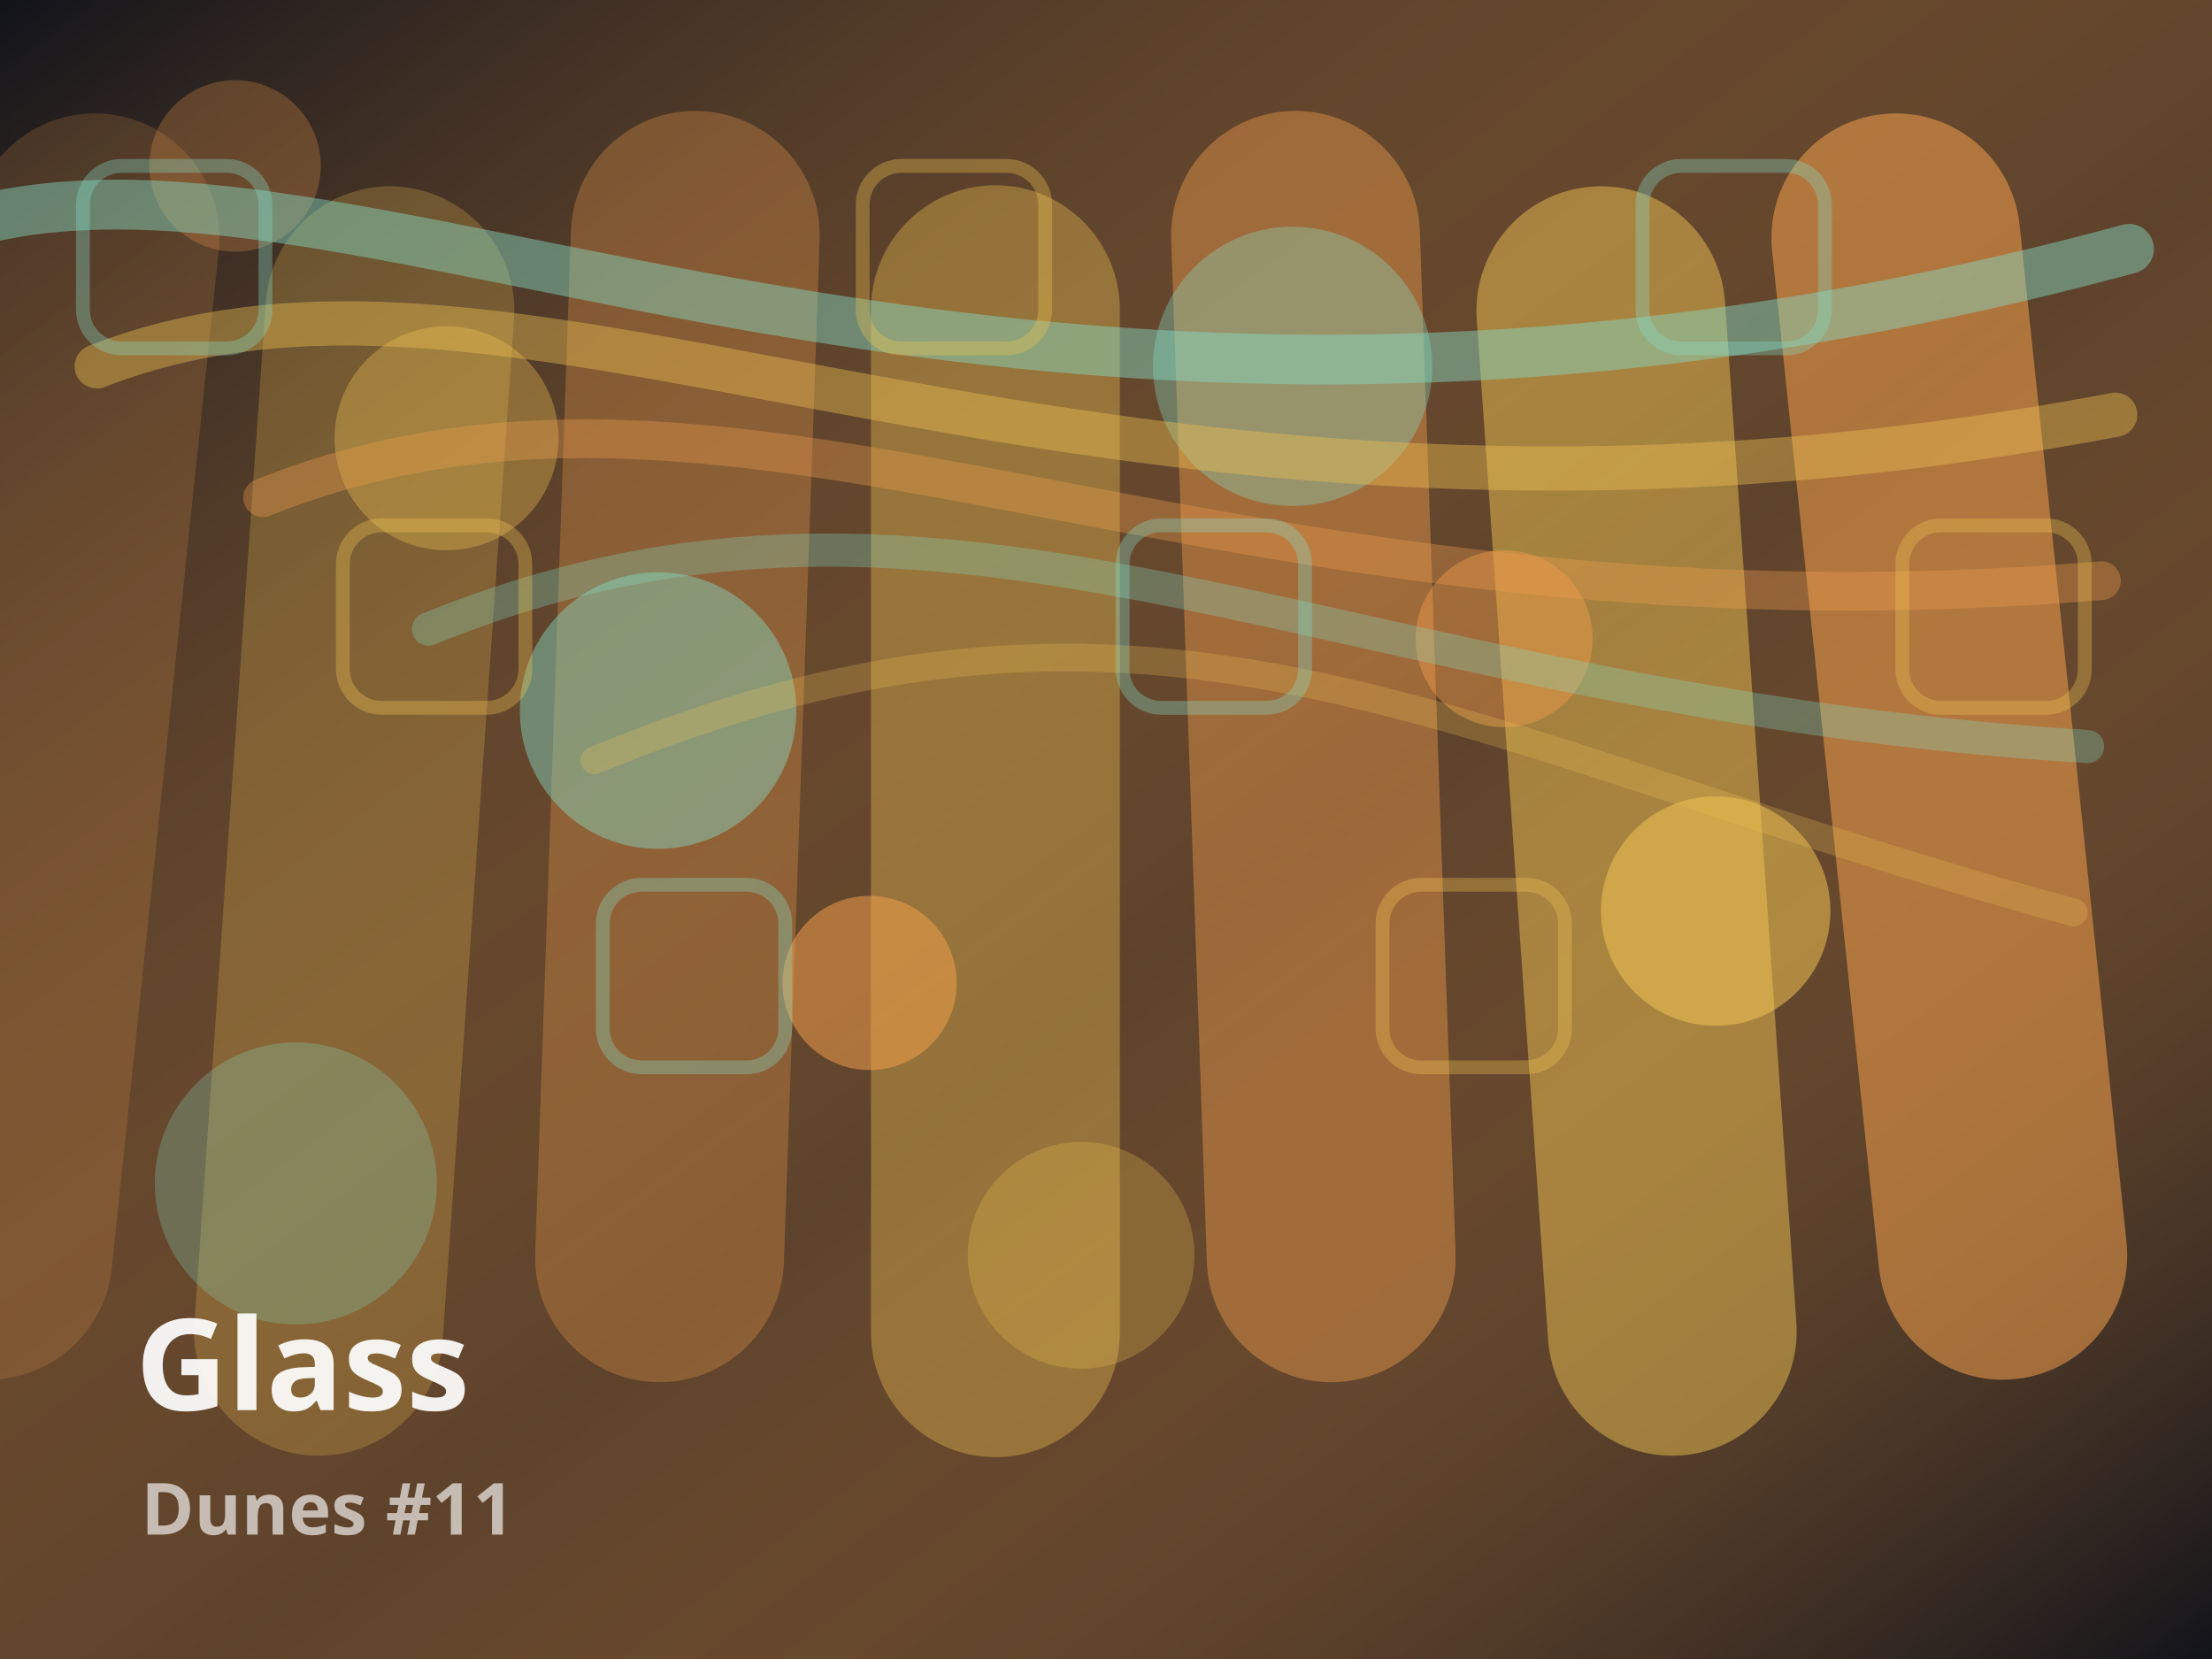
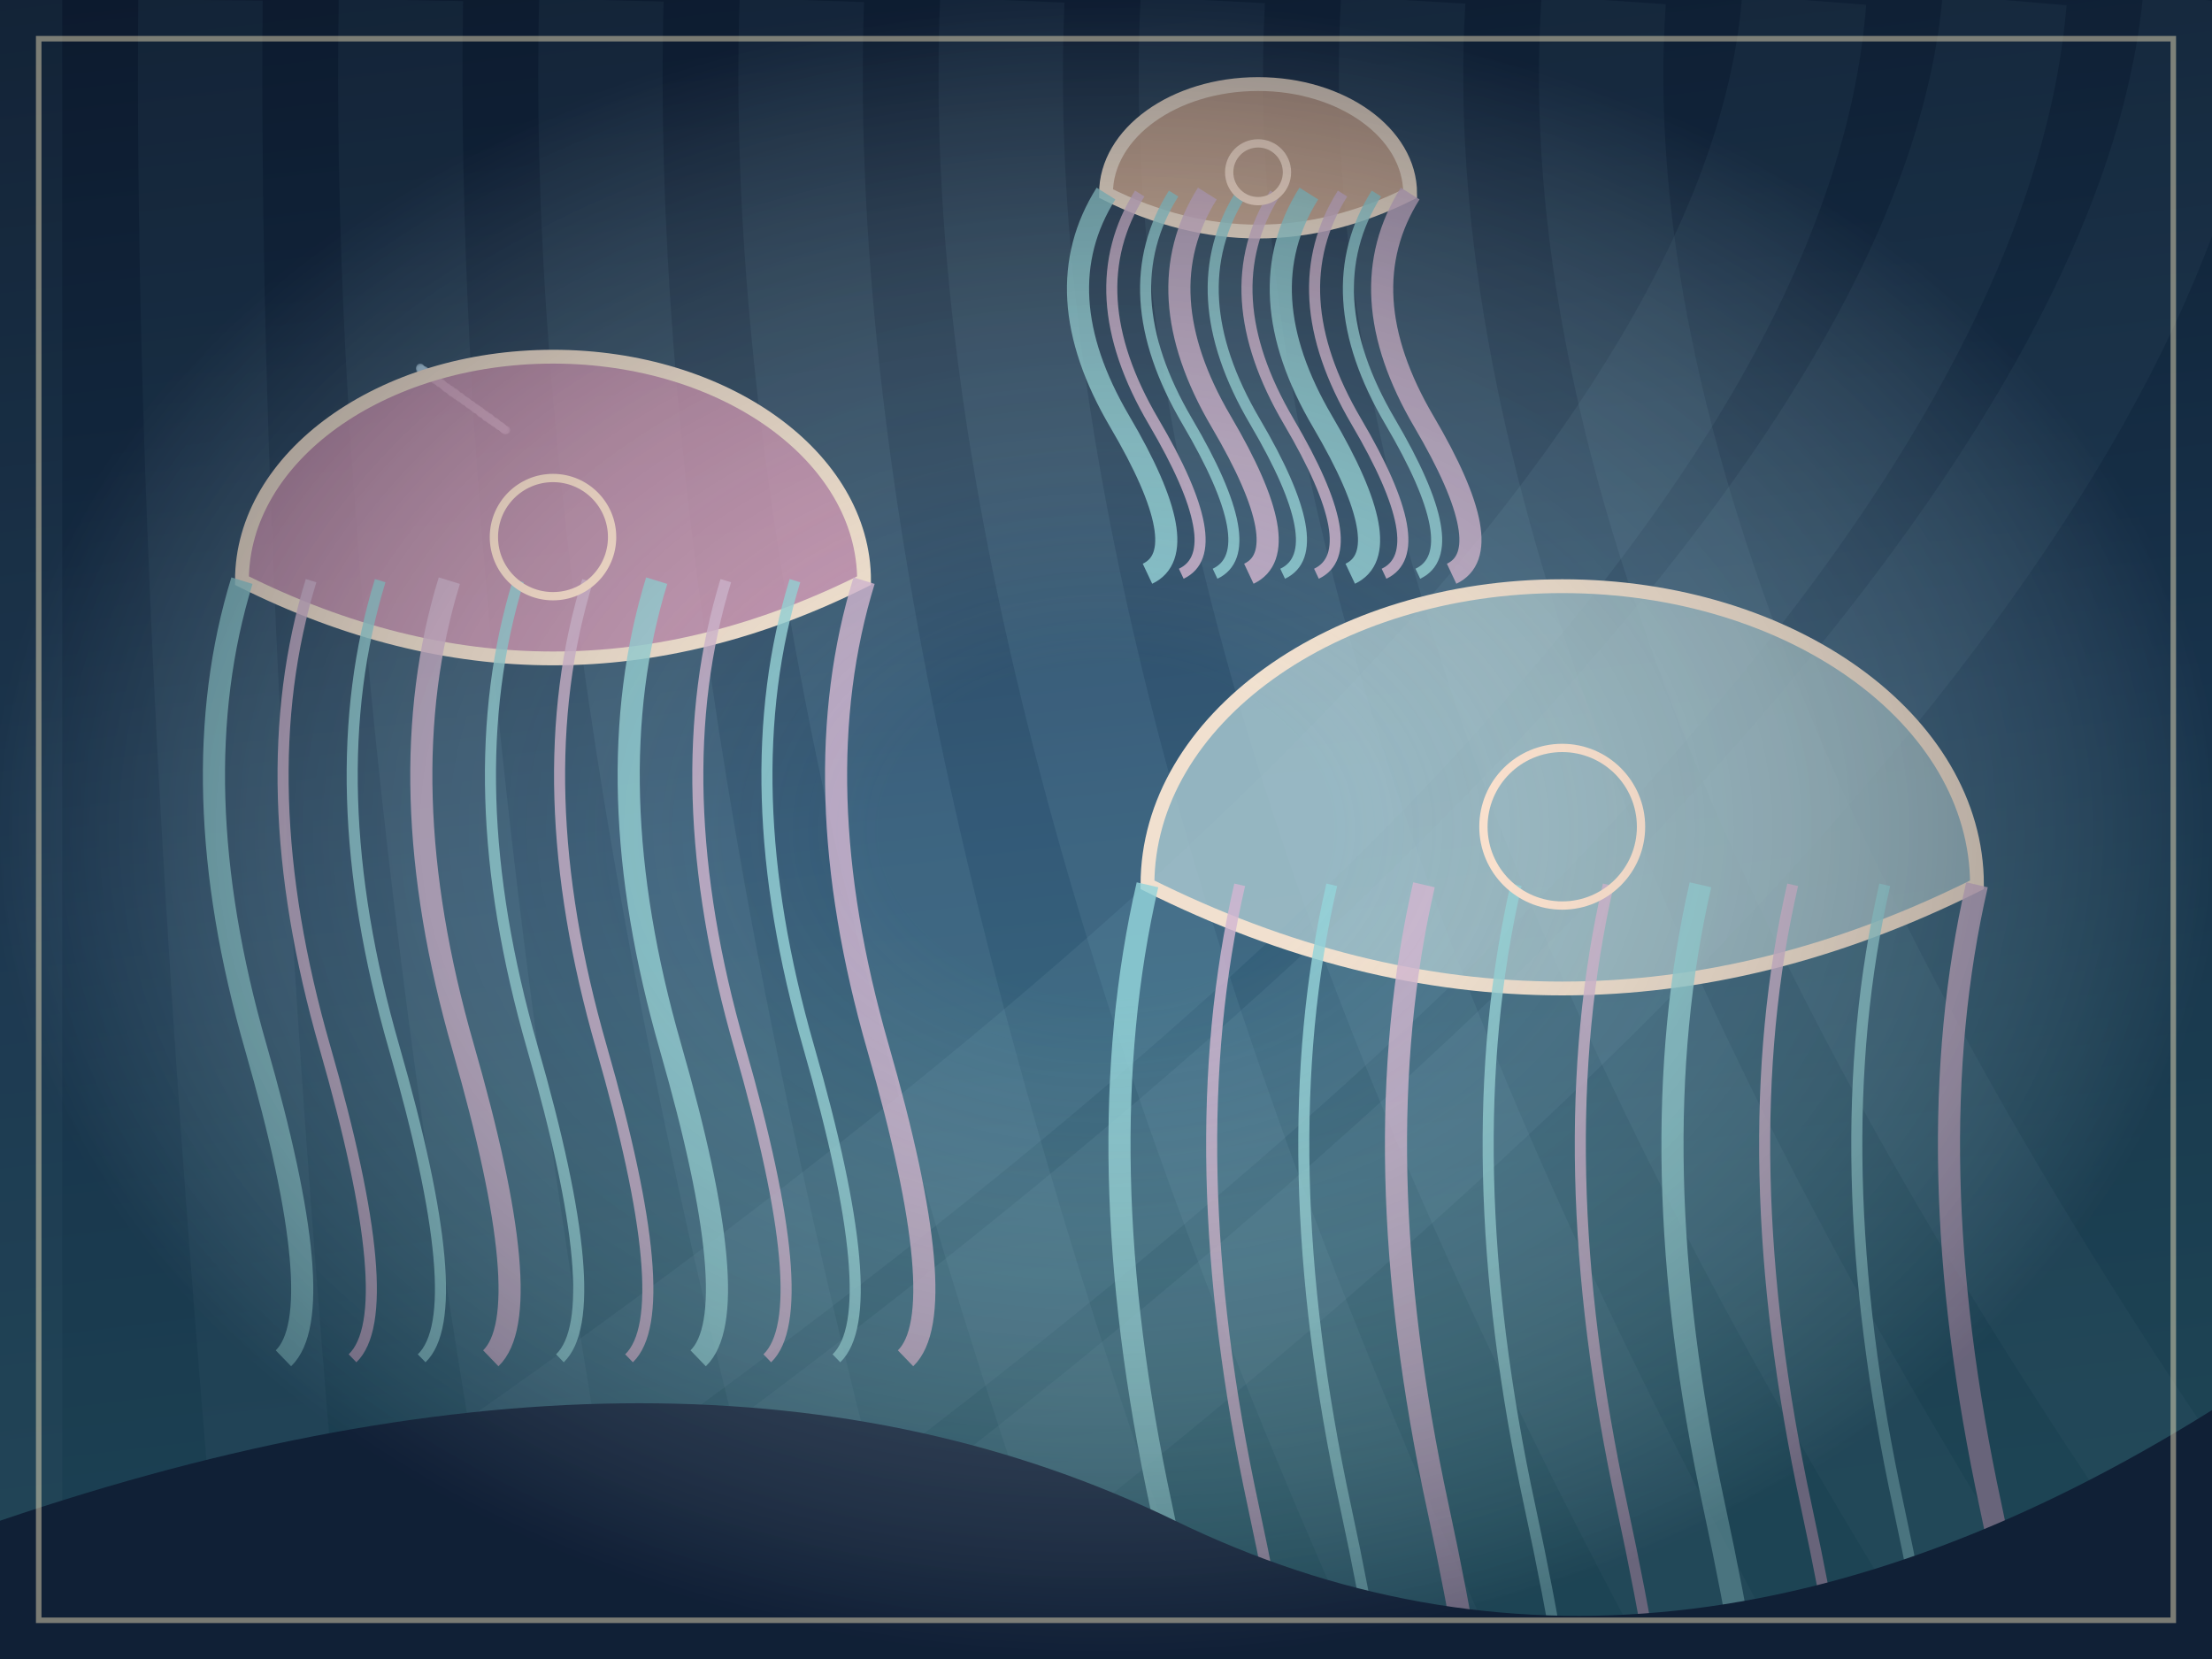
- <svg xmlns="http://www.w3.org/2000/svg" viewBox="0 0 1600 1200">
+ <svg xmlns="http://www.w3.org/2000/svg" width="1600" height="1200" viewBox="0 0 1600 1200">
  <defs>
-     <linearGradient id="wash-10" x1="0%" y1="0%" x2="100%" y2="100%">
-       <stop offset="0%" stop-color="#11131a" />
-       <stop offset="55%" stop-color="#f29e4c" stop-opacity="0.34" />
-       <stop offset="100%" stop-color="#11131a" />
+     <linearGradient id="bg" x2=".16" y2="1">
+       <stop stop-color="#10233d" />
+       <stop offset=".55" stop-color="#244e70" />
+       <stop offset="1" stop-color="#2e6d80" />
    </linearGradient>
+     <radialGradient id="vignette">
+       <stop offset=".2" stop-color="#fff4d5" stop-opacity=".07" />
+       <stop offset="1" stop-color="#080d19" stop-opacity=".43" />
+     </radialGradient>
  </defs>
-   <rect width="1600" height="1200" fill="#11131a" />
-   <rect width="1600" height="1200" fill="url(#wash-10)" />
-   <rect x="-60" y="80" width="180" height="920" rx="90" fill="#f29e4c" opacity="0.18" transform="rotate(6 30 540)" />
-   <rect x="170" y="134" width="180" height="920" rx="90" fill="#f1c453" opacity="0.24" transform="rotate(4 260 540)" />
-   <rect x="400" y="80" width="180" height="920" rx="90" fill="#f29e4c" opacity="0.30" transform="rotate(2 490 540)" />
-   <rect x="630" y="134" width="180" height="920" rx="90" fill="#f1c453" opacity="0.36" transform="rotate(0 720 540)" />
-   <rect x="860" y="80" width="180" height="920" rx="90" fill="#f29e4c" opacity="0.42" transform="rotate(-2 950 540)" />
-   <rect x="1090" y="134" width="180" height="920" rx="90" fill="#f1c453" opacity="0.48" transform="rotate(-4 1180 540)" />
-   <rect x="1320" y="80" width="180" height="920" rx="90" fill="#f29e4c" opacity="0.54" transform="rotate(-6 1410 540)" />
-   <circle cx="170" cy="120" r="62" fill="#f29e4c" opacity="0.26" />
-   <circle cx="323" cy="317" r="81" fill="#f1c453" opacity="0.35" />
-   <circle cx="476" cy="514" r="100" fill="#84dcc6" opacity="0.44" />
-   <circle cx="629" cy="711" r="63" fill="#f29e4c" opacity="0.53" />
-   <circle cx="782" cy="908" r="82" fill="#f1c453" opacity="0.26" />
-   <circle cx="935" cy="265" r="101" fill="#84dcc6" opacity="0.35" />
-   <circle cx="1088" cy="462" r="64" fill="#f29e4c" opacity="0.44" />
-   <circle cx="1241" cy="659" r="83" fill="#f1c453" opacity="0.53" />
-   <circle cx="214" cy="856" r="102" fill="#84dcc6" opacity="0.26" />
-   <path d="M -50 170 C 240 60, 690 410, 1540 180" stroke="#84dcc6" stroke-width="36" stroke-linecap="round" fill="none" opacity="0.45" />
-   <path d="M 70 265 C 390 140, 780 442, 1530 300" stroke="#f1c453" stroke-width="32" stroke-linecap="round" fill="none" opacity="0.40" />
-   <path d="M 190 360 C 540 220, 870 474, 1520 420" stroke="#f29e4c" stroke-width="28" stroke-linecap="round" fill="none" opacity="0.35" />
-   <path d="M 310 455 C 690 300, 960 506, 1510 540" stroke="#84dcc6" stroke-width="24" stroke-linecap="round" fill="none" opacity="0.30" />
-   <path d="M 430 550 C 840 380, 1050 538, 1500 660" stroke="#f1c453" stroke-width="20" stroke-linecap="round" fill="none" opacity="0.25" />
-   <rect x="60" y="120" width="132" height="132" rx="28" fill="none" stroke="#84dcc6" stroke-width="10" opacity="0.34" />
-   <rect x="248" y="380" width="132" height="132" rx="28" fill="none" stroke="#f1c453" stroke-width="10" opacity="0.34" />
-   <rect x="436" y="640" width="132" height="132" rx="28" fill="none" stroke="#84dcc6" stroke-width="10" opacity="0.34" />
-   <rect x="624" y="120" width="132" height="132" rx="28" fill="none" stroke="#f1c453" stroke-width="10" opacity="0.34" />
-   <rect x="812" y="380" width="132" height="132" rx="28" fill="none" stroke="#84dcc6" stroke-width="10" opacity="0.34" />
-   <rect x="1000" y="640" width="132" height="132" rx="28" fill="none" stroke="#f1c453" stroke-width="10" opacity="0.34" />
-   <rect x="1188" y="120" width="132" height="132" rx="28" fill="none" stroke="#84dcc6" stroke-width="10" opacity="0.34" />
-   <rect x="1376" y="380" width="132" height="132" rx="28" fill="none" stroke="#f1c453" stroke-width="10" opacity="0.34" />
-   <text x="98" y="1020" fill="rgba(255,255,255,0.92)" font-family="Trebuchet MS, Gill Sans, sans-serif" font-weight="700" font-size="92">Glass</text>
-   <text x="102" y="1110" fill="rgba(255,255,255,0.64)" font-family="Trebuchet MS, Gill Sans, sans-serif" font-weight="600" font-size="52">Dunes #11</text>
+   <rect width="1600" height="1200" fill="url(#bg)" />
+   <path d="M0 0Q0 470 0 1200" stroke="#78acc5" stroke-opacity=".12" stroke-width="90" fill="none" />
+   <path d="M145 0Q141 470 207 1200" stroke="#78acc5" stroke-opacity=".12" stroke-width="90" fill="none" />
+   <path d="M290 0Q282 470 414 1200" stroke="#78acc5" stroke-opacity=".12" stroke-width="90" fill="none" />
+   <path d="M435 0Q423 470 621 1200" stroke="#78acc5" stroke-opacity=".12" stroke-width="90" fill="none" />
+   <path d="M580 0Q564 470 828 1200" stroke="#78acc5" stroke-opacity=".12" stroke-width="90" fill="none" />
+   <path d="M725 0Q705 470 1035 1200" stroke="#78acc5" stroke-opacity=".12" stroke-width="90" fill="none" />
+   <path d="M870 0Q846 470 1242 1200" stroke="#78acc5" stroke-opacity=".12" stroke-width="90" fill="none" />
+   <path d="M1015 0Q987 470 1449 1200" stroke="#78acc5" stroke-opacity=".12" stroke-width="90" fill="none" />
+   <path d="M1160 0Q1128 470 1656 1200" stroke="#78acc5" stroke-opacity=".12" stroke-width="90" fill="none" />
+   <path d="M1305 0Q1269 470 163 1200" stroke="#78acc5" stroke-opacity=".12" stroke-width="90" fill="none" />
+   <path d="M1450 0Q1410 470 370 1200" stroke="#78acc5" stroke-opacity=".12" stroke-width="90" fill="none" />
+   <path d="M1595 0Q1551 470 577 1200" stroke="#78acc5" stroke-opacity=".12" stroke-width="90" fill="none" />
+   <circle cx="304" cy="266" r="3" fill="#a7cce6" opacity=".65" />
+   <circle cx="304" cy="267" r="3" fill="#a7cce6" opacity=".65" />
+   <circle cx="305" cy="267" r="3" fill="#a7cce6" opacity=".65" />
+   <circle cx="305" cy="268" r="3" fill="#a7cce6" opacity=".65" />
+   <circle cx="306" cy="268" r="3" fill="#a7cce6" opacity=".65" />
+   <circle cx="307" cy="268" r="3" fill="#a7cce6" opacity=".65" />
+   <circle cx="307" cy="269" r="3" fill="#a7cce6" opacity=".65" />
+   <circle cx="308" cy="269" r="3" fill="#a7cce6" opacity=".65" />
+   <circle cx="308" cy="270" r="3" fill="#a7cce6" opacity=".65" />
+   <circle cx="309" cy="270" r="3" fill="#a7cce6" opacity=".65" />
+   <circle cx="310" cy="271" r="3" fill="#a7cce6" opacity=".65" />
+   <circle cx="310" cy="271" r="3" fill="#a7cce6" opacity=".65" />
+   <circle cx="311" cy="271" r="3" fill="#a7cce6" opacity=".65" />
+   <circle cx="311" cy="272" r="3" fill="#a7cce6" opacity=".65" />
+   <circle cx="312" cy="272" r="3" fill="#a7cce6" opacity=".65" />
+   <circle cx="312" cy="273" r="3" fill="#a7cce6" opacity=".65" />
+   <circle cx="313" cy="273" r="3" fill="#a7cce6" opacity=".65" />
+   <circle cx="314" cy="274" r="3" fill="#a7cce6" opacity=".65" />
+   <circle cx="314" cy="274" r="3" fill="#a7cce6" opacity=".65" />
+   <circle cx="315" cy="274" r="3" fill="#a7cce6" opacity=".65" />
+   <circle cx="315" cy="275" r="3" fill="#a7cce6" opacity=".65" />
+   <circle cx="316" cy="275" r="3" fill="#a7cce6" opacity=".65" />
+   <circle cx="317" cy="276" r="3" fill="#a7cce6" opacity=".65" />
+   <circle cx="317" cy="276" r="3" fill="#a7cce6" opacity=".65" />
+   <circle cx="318" cy="277" r="3" fill="#a7cce6" opacity=".65" />
+   <circle cx="318" cy="277" r="3" fill="#a7cce6" opacity=".65" />
+   <circle cx="319" cy="277" r="3" fill="#a7cce6" opacity=".65" />
+   <circle cx="320" cy="278" r="3" fill="#a7cce6" opacity=".65" />
+   <circle cx="320" cy="278" r="3" fill="#a7cce6" opacity=".65" />
+   <circle cx="321" cy="279" r="3" fill="#a7cce6" opacity=".65" />
+   <circle cx="321" cy="279" r="3" fill="#a7cce6" opacity=".65" />
+   <circle cx="322" cy="280" r="3" fill="#a7cce6" opacity=".65" />
+   <circle cx="323" cy="280" r="3" fill="#a7cce6" opacity=".65" />
+   <circle cx="323" cy="281" r="3" fill="#a7cce6" opacity=".65" />
+   <circle cx="324" cy="281" r="3" fill="#a7cce6" opacity=".65" />
+   <circle cx="324" cy="281" r="3" fill="#a7cce6" opacity=".65" />
+   <circle cx="325" cy="282" r="3" fill="#a7cce6" opacity=".65" />
+   <circle cx="326" cy="282" r="3" fill="#a7cce6" opacity=".65" />
+   <circle cx="326" cy="283" r="3" fill="#a7cce6" opacity=".65" />
+   <circle cx="327" cy="283" r="3" fill="#a7cce6" opacity=".65" />
+   <circle cx="327" cy="284" r="3" fill="#a7cce6" opacity=".65" />
+   <circle cx="328" cy="284" r="3" fill="#a7cce6" opacity=".65" />
+   <circle cx="329" cy="284" r="3" fill="#a7cce6" opacity=".65" />
+   <circle cx="329" cy="285" r="3" fill="#a7cce6" opacity=".65" />
+   <circle cx="330" cy="285" r="3" fill="#a7cce6" opacity=".65" />
+   <circle cx="330" cy="286" r="3" fill="#a7cce6" opacity=".65" />
+   <circle cx="331" cy="286" r="3" fill="#a7cce6" opacity=".65" />
+   <circle cx="332" cy="287" r="3" fill="#a7cce6" opacity=".65" />
+   <circle cx="332" cy="287" r="3" fill="#a7cce6" opacity=".65" />
+   <circle cx="333" cy="287" r="3" fill="#a7cce6" opacity=".65" />
+   <circle cx="333" cy="288" r="3" fill="#a7cce6" opacity=".65" />
+   <circle cx="334" cy="288" r="3" fill="#a7cce6" opacity=".65" />
+   <circle cx="335" cy="289" r="3" fill="#a7cce6" opacity=".65" />
+   <circle cx="335" cy="289" r="3" fill="#a7cce6" opacity=".65" />
+   <circle cx="336" cy="290" r="3" fill="#a7cce6" opacity=".65" />
+   <circle cx="336" cy="290" r="3" fill="#a7cce6" opacity=".65" />
+   <circle cx="337" cy="290" r="3" fill="#a7cce6" opacity=".65" />
+   <circle cx="338" cy="291" r="3" fill="#a7cce6" opacity=".65" />
+   <circle cx="338" cy="291" r="3" fill="#a7cce6" opacity=".65" />
+   <circle cx="339" cy="292" r="3" fill="#a7cce6" opacity=".65" />
+   <circle cx="339" cy="292" r="3" fill="#a7cce6" opacity=".65" />
+   <circle cx="340" cy="293" r="3" fill="#a7cce6" opacity=".65" />
+   <circle cx="341" cy="293" r="3" fill="#a7cce6" opacity=".65" />
+   <circle cx="341" cy="293" r="3" fill="#a7cce6" opacity=".65" />
+   <circle cx="342" cy="294" r="3" fill="#a7cce6" opacity=".65" />
+   <circle cx="342" cy="294" r="3" fill="#a7cce6" opacity=".65" />
+   <circle cx="343" cy="295" r="3" fill="#a7cce6" opacity=".65" />
+   <circle cx="344" cy="295" r="3" fill="#a7cce6" opacity=".65" />
+   <circle cx="344" cy="296" r="3" fill="#a7cce6" opacity=".65" />
+   <circle cx="345" cy="296" r="3" fill="#a7cce6" opacity=".65" />
+   <circle cx="345" cy="296" r="3" fill="#a7cce6" opacity=".65" />
+   <circle cx="346" cy="297" r="3" fill="#a7cce6" opacity=".65" />
+   <circle cx="347" cy="297" r="3" fill="#a7cce6" opacity=".65" />
+   <circle cx="347" cy="298" r="3" fill="#a7cce6" opacity=".65" />
+   <circle cx="348" cy="298" r="3" fill="#a7cce6" opacity=".65" />
+   <circle cx="348" cy="299" r="3" fill="#a7cce6" opacity=".65" />
+   <circle cx="349" cy="299" r="3" fill="#a7cce6" opacity=".65" />
+   <circle cx="349" cy="299" r="3" fill="#a7cce6" opacity=".65" />
+   <circle cx="350" cy="300" r="3" fill="#a7cce6" opacity=".65" />
+   <circle cx="351" cy="300" r="3" fill="#a7cce6" opacity=".65" />
+   <circle cx="351" cy="301" r="3" fill="#a7cce6" opacity=".65" />
+   <circle cx="352" cy="301" r="3" fill="#a7cce6" opacity=".65" />
+   <circle cx="352" cy="302" r="3" fill="#a7cce6" opacity=".65" />
+   <circle cx="353" cy="302" r="3" fill="#a7cce6" opacity=".65" />
+   <circle cx="354" cy="302" r="3" fill="#a7cce6" opacity=".65" />
+   <circle cx="354" cy="303" r="3" fill="#a7cce6" opacity=".65" />
+   <circle cx="355" cy="303" r="3" fill="#a7cce6" opacity=".65" />
+   <circle cx="355" cy="304" r="3" fill="#a7cce6" opacity=".65" />
+   <circle cx="356" cy="304" r="3" fill="#a7cce6" opacity=".65" />
+   <circle cx="357" cy="305" r="3" fill="#a7cce6" opacity=".65" />
+   <circle cx="357" cy="305" r="3" fill="#a7cce6" opacity=".65" />
+   <circle cx="358" cy="305" r="3" fill="#a7cce6" opacity=".65" />
+   <circle cx="358" cy="306" r="3" fill="#a7cce6" opacity=".65" />
+   <circle cx="359" cy="306" r="3" fill="#a7cce6" opacity=".65" />
+   <circle cx="360" cy="307" r="3" fill="#a7cce6" opacity=".65" />
+   <circle cx="360" cy="307" r="3" fill="#a7cce6" opacity=".65" />
+   <circle cx="361" cy="308" r="3" fill="#a7cce6" opacity=".65" />
+   <circle cx="361" cy="308" r="3" fill="#a7cce6" opacity=".65" />
+   <circle cx="362" cy="308" r="3" fill="#a7cce6" opacity=".65" />
+   <circle cx="363" cy="309" r="3" fill="#a7cce6" opacity=".65" />
+   <circle cx="363" cy="309" r="3" fill="#a7cce6" opacity=".65" />
+   <circle cx="364" cy="310" r="3" fill="#a7cce6" opacity=".65" />
+   <circle cx="364" cy="310" r="3" fill="#a7cce6" opacity=".65" />
+   <circle cx="365" cy="311" r="3" fill="#a7cce6" opacity=".65" />
+   <circle cx="366" cy="311" r="3" fill="#a7cce6" opacity=".65" />
+   <g transform="translate(400 420)">
+     <path d="M-225 0A225 162 0 0 1 225 0Q0 112.5 -225 0Z" fill="#da99bb" fill-opacity=".82" stroke="#f0dfcf" stroke-width="10" />
+     <path d="M-225.0 0Q-270 146.25 -215 337.5T-195 562.5" stroke="#8bd2da" stroke-width="16" fill="none" opacity=".82" />
+     <path d="M-175.0 0Q-220 146.25 -165 337.5T-145 562.5" stroke="#cfb2d2" stroke-width="8" fill="none" opacity=".82" />
+     <path d="M-125.0 0Q-170 146.25 -115 337.5T-95 562.5" stroke="#8bd2da" stroke-width="8" fill="none" opacity=".82" />
+     <path d="M-75.0 0Q-120 146.25 -65 337.5T-45 562.5" stroke="#cfb2d2" stroke-width="16" fill="none" opacity=".82" />
+     <path d="M-25.0 0Q-70 146.25 -15 337.5T5 562.5" stroke="#8bd2da" stroke-width="8" fill="none" opacity=".82" />
+     <path d="M25.0 0Q-20 146.25 35 337.5T55 562.5" stroke="#cfb2d2" stroke-width="8" fill="none" opacity=".82" />
+     <path d="M75.0 0Q30 146.25 85 337.5T105 562.5" stroke="#8bd2da" stroke-width="16" fill="none" opacity=".82" />
+     <path d="M125.0 0Q80 146.25 135 337.5T155 562.5" stroke="#cfb2d2" stroke-width="8" fill="none" opacity=".82" />
+     <path d="M175.0 0Q130 146.25 185 337.5T205 562.5" stroke="#8bd2da" stroke-width="8" fill="none" opacity=".82" />
+     <path d="M225.0 0Q180 146.25 235 337.5T255 562.5" stroke="#cfb2d2" stroke-width="16" fill="none" opacity=".82" />
+     <circle cx="0" cy="-31.5" r="42.75" fill="none" stroke="#ffe3d1" stroke-width="6" />
+   </g>
+   <g transform="translate(1130 640)">
+     <path d="M-300 0A300 216 0 0 1 300 0Q0 150 -300 0Z" fill="#a2c4cf" fill-opacity=".82" stroke="#f0dfcf" stroke-width="10" />
+     <path d="M-300.0 0Q-345 195 -290 450T-270 750" stroke="#8bd2da" stroke-width="16" fill="none" opacity=".82" />
+     <path d="M-233.3 0Q-278.333 195 -223.333 450T-203.333 750" stroke="#cfb2d2" stroke-width="8" fill="none" opacity=".82" />
+     <path d="M-166.7 0Q-211.667 195 -156.667 450T-136.667 750" stroke="#8bd2da" stroke-width="8" fill="none" opacity=".82" />
+     <path d="M-100.0 0Q-145 195 -90 450T-70 750" stroke="#cfb2d2" stroke-width="16" fill="none" opacity=".82" />
+     <path d="M-33.3 0Q-78.333 195 -23.333 450T-3.333 750" stroke="#8bd2da" stroke-width="8" fill="none" opacity=".82" />
+     <path d="M33.3 0Q-11.667 195 43.333 450T63.333 750" stroke="#cfb2d2" stroke-width="8" fill="none" opacity=".82" />
+     <path d="M100.0 0Q55 195 110 450T130 750" stroke="#8bd2da" stroke-width="16" fill="none" opacity=".82" />
+     <path d="M166.7 0Q121.667 195 176.667 450T196.667 750" stroke="#cfb2d2" stroke-width="8" fill="none" opacity=".82" />
+     <path d="M233.3 0Q188.333 195 243.333 450T263.333 750" stroke="#8bd2da" stroke-width="8" fill="none" opacity=".82" />
+     <path d="M300.0 0Q255 195 310 450T330 750" stroke="#cfb2d2" stroke-width="16" fill="none" opacity=".82" />
+     <circle cx="0" cy="-42" r="57" fill="none" stroke="#ffe3d1" stroke-width="6" />
+   </g>
+   <g transform="translate(910 140)">
+     <path d="M-110 0A110 79.2 0 0 1 110 0Q0 55 -110 0Z" fill="#e7b89a" fill-opacity=".82" stroke="#f0dfcf" stroke-width="10" />
+     <path d="M-110.0 0Q-155 71.5 -100 165T-80 275" stroke="#8bd2da" stroke-width="16" fill="none" opacity=".82" />
+     <path d="M-85.6 0Q-130.556 71.5 -75.556 165T-55.556 275" stroke="#cfb2d2" stroke-width="8" fill="none" opacity=".82" />
+     <path d="M-61.1 0Q-106.111 71.5 -51.111 165T-31.111 275" stroke="#8bd2da" stroke-width="8" fill="none" opacity=".82" />
+     <path d="M-36.7 0Q-81.667 71.5 -26.667 165T-6.667 275" stroke="#cfb2d2" stroke-width="16" fill="none" opacity=".82" />
+     <path d="M-12.2 0Q-57.222 71.5 -2.222 165T17.778 275" stroke="#8bd2da" stroke-width="8" fill="none" opacity=".82" />
+     <path d="M12.2 0Q-32.778 71.5 22.222 165T42.222 275" stroke="#cfb2d2" stroke-width="8" fill="none" opacity=".82" />
+     <path d="M36.7 0Q-8.333 71.5 46.667 165T66.667 275" stroke="#8bd2da" stroke-width="16" fill="none" opacity=".82" />
+     <path d="M61.1 0Q16.111 71.5 71.111 165T91.111 275" stroke="#cfb2d2" stroke-width="8" fill="none" opacity=".82" />
+     <path d="M85.6 0Q40.556 71.5 95.556 165T115.556 275" stroke="#8bd2da" stroke-width="8" fill="none" opacity=".82" />
+     <path d="M110.0 0Q65 71.5 120 165T140 275" stroke="#cfb2d2" stroke-width="16" fill="none" opacity=".82" />
+     <circle cx="0" cy="-15.4" r="20.9" fill="none" stroke="#ffe3d1" stroke-width="6" />
+   </g>
+   <path d="M0 1100Q500 930 850 1100T1600 1020V1200H0Z" fill="#162d4c" />
+   <rect width="1600" height="1200" fill="url(#vignette)" pointer-events="none" />
+   <rect x="28" y="28" width="1544" height="1144" fill="none" stroke="#f7e6bd" stroke-width="4" opacity=".46" />
</svg>
